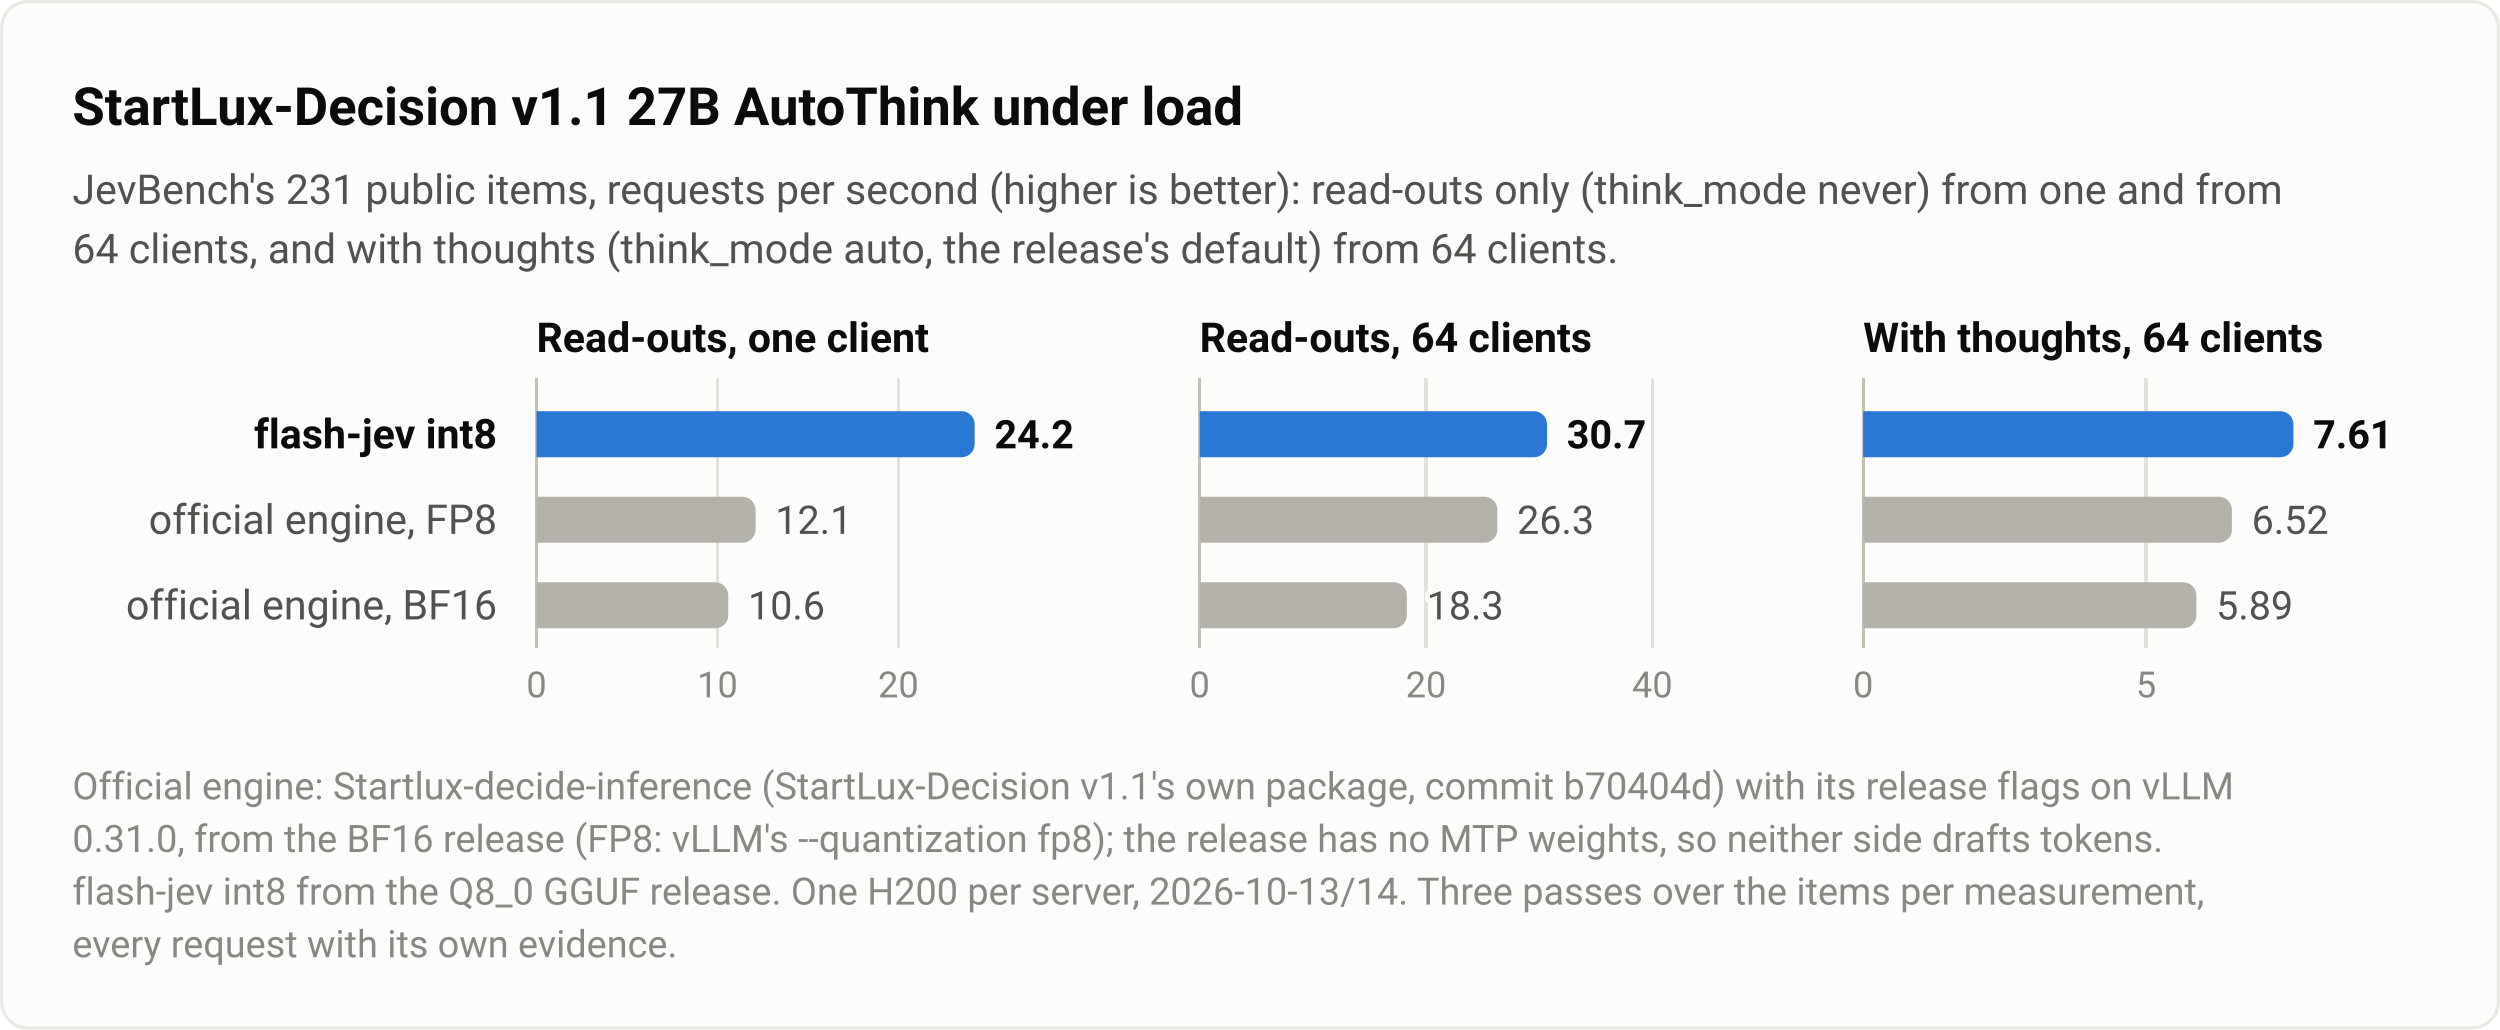
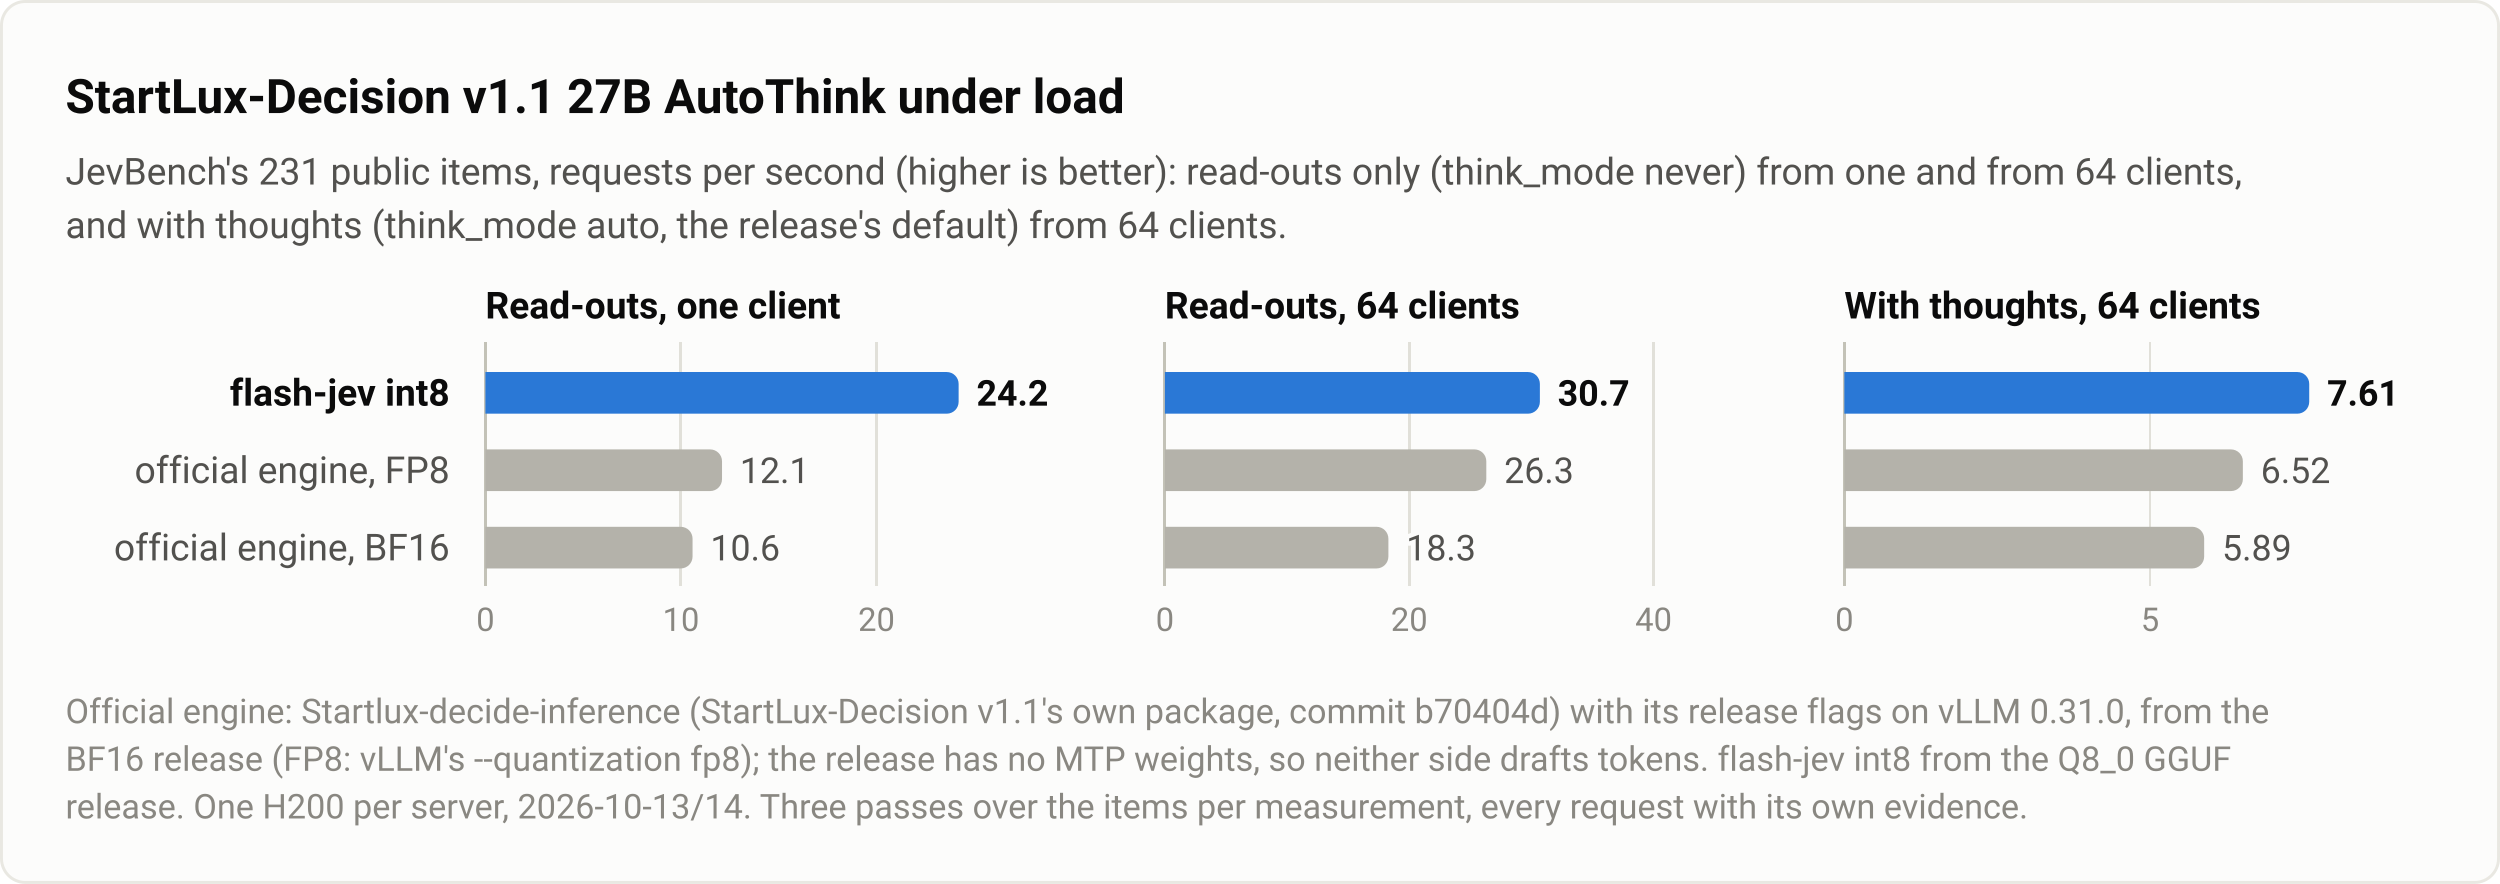
- <svg xmlns="http://www.w3.org/2000/svg" width="760" height="313" viewBox="0 0 760 313" role="img" aria-labelledby="title desc" font-family="system-ui, -apple-system, 'Segoe UI', Roboto, 'Helvetica Neue', Arial, sans-serif">
-   <rect x="0.5" y="0.5" width="759" height="312" rx="8" fill="#fcfcfb" stroke="#e9e8e2" />
+ <svg xmlns="http://www.w3.org/2000/svg" width="840" height="297" viewBox="0 0 840 297" role="img" aria-labelledby="title desc" font-family="system-ui, -apple-system, 'Segoe UI', Roboto, 'Helvetica Neue', Arial, sans-serif">
+   <rect x="0.5" y="0.5" width="839" height="296" rx="8" fill="#fcfcfb" stroke="#e9e8e2" />
  <text x="22.0" y="38.0" font-size="16" fill="#0b0b0b" text-anchor="start" font-weight="600">StartLux-Decision v1.1 27B AutoThink under load</text>
-   <text x="22.0" y="62.0" font-size="12.5" fill="#52514e" text-anchor="start" font-weight="400">JevBench's 231 public items, requests per second (higher is better): read-outs only (think_mode never) from one and from</text>
-   <text x="22.0" y="80.0" font-size="12.5" fill="#52514e" text-anchor="start" font-weight="400">64 clients, and with thoughts (think_mode auto, the release's default) from 64 clients.</text>
+   <text x="22.0" y="62.0" font-size="12.5" fill="#52514e" text-anchor="start" font-weight="400">JevBench's 231 public items, requests per second (higher is better): read-outs only (think_mode never) from one and from 64 clients,</text>
+   <text x="22.0" y="80.0" font-size="12.5" fill="#52514e" text-anchor="start" font-weight="400">and with thoughts (think_mode auto, the release's default) from 64 clients.</text>
  <text x="163.1" y="107.0" font-size="12.5" fill="#0b0b0b" text-anchor="start" font-weight="600">Read-outs, one client</text>
  <text x="163.1" y="212.0" font-size="11" fill="#898781" text-anchor="middle" font-weight="400" style="font-variant-numeric: tabular-nums">0</text>
-   <line x1="218.1" y1="115.0" x2="218.1" y2="197.0" stroke="#e1e0d9" stroke-width="1" shape-rendering="crispEdges" />
-   <text x="218.1" y="212.0" font-size="11" fill="#898781" text-anchor="middle" font-weight="400" style="font-variant-numeric: tabular-nums">10</text>
-   <line x1="273.1" y1="115.0" x2="273.1" y2="197.0" stroke="#e1e0d9" stroke-width="1" shape-rendering="crispEdges" />
-   <text x="273.1" y="212.0" font-size="11" fill="#898781" text-anchor="middle" font-weight="400" style="font-variant-numeric: tabular-nums">20</text>
+   <line x1="228.8" y1="115.0" x2="228.8" y2="197.0" stroke="#e1e0d9" stroke-width="1" shape-rendering="crispEdges" />
+   <text x="228.8" y="212.0" font-size="11" fill="#898781" text-anchor="middle" font-weight="400" style="font-variant-numeric: tabular-nums">10</text>
+   <line x1="294.5" y1="115.0" x2="294.5" y2="197.0" stroke="#e1e0d9" stroke-width="1" shape-rendering="crispEdges" />
+   <text x="294.5" y="212.0" font-size="11" fill="#898781" text-anchor="middle" font-weight="400" style="font-variant-numeric: tabular-nums">20</text>
  <line x1="163.1" y1="115.0" x2="163.1" y2="197.0" stroke="#c3c2b7" stroke-width="1" shape-rendering="crispEdges" />
-   <path d="M163.1,125.0 H292.3 A4.0,4.0 0 0 1 296.3,129.0 V135.0 A4.0,4.0 0 0 1 292.3,139.0 H163.1 Z" fill="#2a78d6" />
-   <text x="302.3" y="136.3" font-size="12" fill="#0b0b0b" text-anchor="start" font-weight="600" style="font-variant-numeric: tabular-nums" stroke="#fcfcfb" stroke-width="3" stroke-linejoin="round" paint-order="stroke">24.2</text>
-   <path d="M163.1,151.0 H225.7 A4.0,4.0 0 0 1 229.7,155.0 V161.0 A4.0,4.0 0 0 1 225.7,165.0 H163.1 Z" fill="#b4b2aa" />
-   <text x="235.7" y="162.3" font-size="12" fill="#52514e" text-anchor="start" font-weight="400" style="font-variant-numeric: tabular-nums" stroke="#fcfcfb" stroke-width="3" stroke-linejoin="round" paint-order="stroke">12.1</text>
-   <path d="M163.1,177.0 H217.4 A4.0,4.0 0 0 1 221.4,181.0 V187.0 A4.0,4.0 0 0 1 217.4,191.0 H163.1 Z" fill="#b4b2aa" />
-   <text x="227.4" y="188.3" font-size="12" fill="#52514e" text-anchor="start" font-weight="400" style="font-variant-numeric: tabular-nums" stroke="#fcfcfb" stroke-width="3" stroke-linejoin="round" paint-order="stroke">10.6</text>
-   <text x="364.7" y="107.0" font-size="12.5" fill="#0b0b0b" text-anchor="start" font-weight="600">Read-outs, 64 clients</text>
-   <text x="364.7" y="212.0" font-size="11" fill="#898781" text-anchor="middle" font-weight="400" style="font-variant-numeric: tabular-nums">0</text>
-   <line x1="433.5" y1="115.0" x2="433.5" y2="197.0" stroke="#e1e0d9" stroke-width="1" shape-rendering="crispEdges" />
-   <text x="433.5" y="212.0" font-size="11" fill="#898781" text-anchor="middle" font-weight="400" style="font-variant-numeric: tabular-nums">20</text>
-   <line x1="502.3" y1="115.0" x2="502.3" y2="197.0" stroke="#e1e0d9" stroke-width="1" shape-rendering="crispEdges" />
-   <text x="502.3" y="212.0" font-size="11" fill="#898781" text-anchor="middle" font-weight="400" style="font-variant-numeric: tabular-nums">40</text>
-   <line x1="364.7" y1="115.0" x2="364.7" y2="197.0" stroke="#c3c2b7" stroke-width="1" shape-rendering="crispEdges" />
-   <path d="M364.7,125.0 H466.3 A4.0,4.0 0 0 1 470.3,129.0 V135.0 A4.0,4.0 0 0 1 466.3,139.0 H364.7 Z" fill="#2a78d6" />
-   <text x="476.3" y="136.3" font-size="12" fill="#0b0b0b" text-anchor="start" font-weight="600" style="font-variant-numeric: tabular-nums" stroke="#fcfcfb" stroke-width="3" stroke-linejoin="round" paint-order="stroke">30.7</text>
-   <path d="M364.7,151.0 H451.2 A4.0,4.0 0 0 1 455.2,155.0 V161.0 A4.0,4.0 0 0 1 451.2,165.0 H364.7 Z" fill="#b4b2aa" />
-   <text x="461.2" y="162.3" font-size="12" fill="#52514e" text-anchor="start" font-weight="400" style="font-variant-numeric: tabular-nums" stroke="#fcfcfb" stroke-width="3" stroke-linejoin="round" paint-order="stroke">26.3</text>
-   <path d="M364.7,177.0 H423.7 A4.0,4.0 0 0 1 427.7,181.0 V187.0 A4.0,4.0 0 0 1 423.7,191.0 H364.7 Z" fill="#b4b2aa" />
-   <text x="433.7" y="188.3" font-size="12" fill="#52514e" text-anchor="start" font-weight="400" style="font-variant-numeric: tabular-nums" stroke="#fcfcfb" stroke-width="3" stroke-linejoin="round" paint-order="stroke">18.3</text>
-   <text x="566.4" y="107.0" font-size="12.5" fill="#0b0b0b" text-anchor="start" font-weight="600">With thoughts, 64 clients</text>
-   <text x="566.4" y="212.0" font-size="11" fill="#898781" text-anchor="middle" font-weight="400" style="font-variant-numeric: tabular-nums">0</text>
-   <line x1="652.4" y1="115.0" x2="652.4" y2="197.0" stroke="#e1e0d9" stroke-width="1" shape-rendering="crispEdges" />
-   <text x="652.4" y="212.0" font-size="11" fill="#898781" text-anchor="middle" font-weight="400" style="font-variant-numeric: tabular-nums">5</text>
-   <line x1="566.4" y1="115.0" x2="566.4" y2="197.0" stroke="#c3c2b7" stroke-width="1" shape-rendering="crispEdges" />
-   <path d="M566.4,125.0 H693.2 A4.0,4.0 0 0 1 697.2,129.0 V135.0 A4.0,4.0 0 0 1 693.2,139.0 H566.4 Z" fill="#2a78d6" />
-   <text x="703.2" y="136.3" font-size="12" fill="#0b0b0b" text-anchor="start" font-weight="600" style="font-variant-numeric: tabular-nums" stroke="#fcfcfb" stroke-width="3" stroke-linejoin="round" paint-order="stroke">7.61</text>
-   <path d="M566.4,151.0 H674.5 A4.0,4.0 0 0 1 678.5,155.0 V161.0 A4.0,4.0 0 0 1 674.5,165.0 H566.4 Z" fill="#b4b2aa" />
-   <text x="684.5" y="162.3" font-size="12" fill="#52514e" text-anchor="start" font-weight="400" style="font-variant-numeric: tabular-nums" stroke="#fcfcfb" stroke-width="3" stroke-linejoin="round" paint-order="stroke">6.52</text>
-   <path d="M566.4,177.0 H663.7 A4.0,4.0 0 0 1 667.7,181.0 V187.0 A4.0,4.0 0 0 1 663.7,191.0 H566.4 Z" fill="#b4b2aa" />
-   <text x="673.7" y="188.3" font-size="12" fill="#52514e" text-anchor="start" font-weight="400" style="font-variant-numeric: tabular-nums" stroke="#fcfcfb" stroke-width="3" stroke-linejoin="round" paint-order="stroke">5.89</text>
+   <path d="M163.1,125.0 H318.1 A4.0,4.0 0 0 1 322.1,129.0 V135.0 A4.0,4.0 0 0 1 318.1,139.0 H163.1 Z" fill="#2a78d6" />
+   <text x="328.1" y="136.3" font-size="12" fill="#0b0b0b" text-anchor="start" font-weight="600" style="font-variant-numeric: tabular-nums" stroke="#fcfcfb" stroke-width="3" stroke-linejoin="round" paint-order="stroke">24.2</text>
+   <path d="M163.1,151.0 H238.6 A4.0,4.0 0 0 1 242.6,155.0 V161.0 A4.0,4.0 0 0 1 238.6,165.0 H163.1 Z" fill="#b4b2aa" />
+   <text x="248.6" y="162.3" font-size="12" fill="#52514e" text-anchor="start" font-weight="400" style="font-variant-numeric: tabular-nums" stroke="#fcfcfb" stroke-width="3" stroke-linejoin="round" paint-order="stroke">12.1</text>
+   <path d="M163.1,177.0 H228.7 A4.0,4.0 0 0 1 232.7,181.0 V187.0 A4.0,4.0 0 0 1 228.7,191.0 H163.1 Z" fill="#b4b2aa" />
+   <text x="238.7" y="188.3" font-size="12" fill="#52514e" text-anchor="start" font-weight="400" style="font-variant-numeric: tabular-nums" stroke="#fcfcfb" stroke-width="3" stroke-linejoin="round" paint-order="stroke">10.6</text>
+   <text x="391.4" y="107.0" font-size="12.5" fill="#0b0b0b" text-anchor="start" font-weight="600">Read-outs, 64 clients</text>
+   <text x="391.4" y="212.0" font-size="11" fill="#898781" text-anchor="middle" font-weight="400" style="font-variant-numeric: tabular-nums">0</text>
+   <line x1="473.5" y1="115.0" x2="473.5" y2="197.0" stroke="#e1e0d9" stroke-width="1" shape-rendering="crispEdges" />
+   <text x="473.5" y="212.0" font-size="11" fill="#898781" text-anchor="middle" font-weight="400" style="font-variant-numeric: tabular-nums">20</text>
+   <line x1="555.6" y1="115.0" x2="555.6" y2="197.0" stroke="#e1e0d9" stroke-width="1" shape-rendering="crispEdges" />
+   <text x="555.6" y="212.0" font-size="11" fill="#898781" text-anchor="middle" font-weight="400" style="font-variant-numeric: tabular-nums">40</text>
+   <line x1="391.4" y1="115.0" x2="391.4" y2="197.0" stroke="#c3c2b7" stroke-width="1" shape-rendering="crispEdges" />
+   <path d="M391.4,125.0 H513.4 A4.0,4.0 0 0 1 517.4,129.0 V135.0 A4.0,4.0 0 0 1 513.4,139.0 H391.4 Z" fill="#2a78d6" />
+   <text x="523.4" y="136.3" font-size="12" fill="#0b0b0b" text-anchor="start" font-weight="600" style="font-variant-numeric: tabular-nums" stroke="#fcfcfb" stroke-width="3" stroke-linejoin="round" paint-order="stroke">30.7</text>
+   <path d="M391.4,151.0 H495.4 A4.0,4.0 0 0 1 499.4,155.0 V161.0 A4.0,4.0 0 0 1 495.4,165.0 H391.4 Z" fill="#b4b2aa" />
+   <text x="505.4" y="162.3" font-size="12" fill="#52514e" text-anchor="start" font-weight="400" style="font-variant-numeric: tabular-nums" stroke="#fcfcfb" stroke-width="3" stroke-linejoin="round" paint-order="stroke">26.3</text>
+   <path d="M391.4,177.0 H462.5 A4.0,4.0 0 0 1 466.5,181.0 V187.0 A4.0,4.0 0 0 1 462.5,191.0 H391.4 Z" fill="#b4b2aa" />
+   <text x="472.5" y="188.3" font-size="12" fill="#52514e" text-anchor="start" font-weight="400" style="font-variant-numeric: tabular-nums" stroke="#fcfcfb" stroke-width="3" stroke-linejoin="round" paint-order="stroke">18.3</text>
+   <text x="619.7" y="107.0" font-size="12.5" fill="#0b0b0b" text-anchor="start" font-weight="600">With thoughts, 64 clients</text>
+   <text x="619.7" y="212.0" font-size="11" fill="#898781" text-anchor="middle" font-weight="400" style="font-variant-numeric: tabular-nums">0</text>
+   <line x1="722.4" y1="115.0" x2="722.4" y2="197.0" stroke="#e1e0d9" stroke-width="1" shape-rendering="crispEdges" />
+   <text x="722.4" y="212.0" font-size="11" fill="#898781" text-anchor="middle" font-weight="400" style="font-variant-numeric: tabular-nums">5</text>
+   <line x1="619.7" y1="115.0" x2="619.7" y2="197.0" stroke="#c3c2b7" stroke-width="1" shape-rendering="crispEdges" />
+   <path d="M619.7,125.0 H771.9 A4.0,4.0 0 0 1 775.9,129.0 V135.0 A4.0,4.0 0 0 1 771.9,139.0 H619.7 Z" fill="#2a78d6" />
+   <text x="781.9" y="136.3" font-size="12" fill="#0b0b0b" text-anchor="start" font-weight="600" style="font-variant-numeric: tabular-nums" stroke="#fcfcfb" stroke-width="3" stroke-linejoin="round" paint-order="stroke">7.61</text>
+   <path d="M619.7,151.0 H749.6 A4.0,4.0 0 0 1 753.6,155.0 V161.0 A4.0,4.0 0 0 1 749.6,165.0 H619.7 Z" fill="#b4b2aa" />
+   <text x="759.6" y="162.3" font-size="12" fill="#52514e" text-anchor="start" font-weight="400" style="font-variant-numeric: tabular-nums" stroke="#fcfcfb" stroke-width="3" stroke-linejoin="round" paint-order="stroke">6.52</text>
+   <path d="M619.7,177.0 H736.6 A4.0,4.0 0 0 1 740.6,181.0 V187.0 A4.0,4.0 0 0 1 736.6,191.0 H619.7 Z" fill="#b4b2aa" />
+   <text x="746.6" y="188.3" font-size="12" fill="#52514e" text-anchor="start" font-weight="400" style="font-variant-numeric: tabular-nums" stroke="#fcfcfb" stroke-width="3" stroke-linejoin="round" paint-order="stroke">5.89</text>
  <text x="151.1" y="136.3" font-size="12.5" fill="#0b0b0b" text-anchor="end" font-weight="600">flash-jev int8</text>
  <text x="151.1" y="162.3" font-size="12.5" fill="#52514e" text-anchor="end" font-weight="400">official engine, FP8</text>
  <text x="151.1" y="188.3" font-size="12.5" fill="#52514e" text-anchor="end" font-weight="400">official engine, BF16</text>
-   <text x="22.0" y="243.0" font-size="11.5" fill="#898781" text-anchor="start" font-weight="400">Official engine: Startlux-decide-inference (StartLux-Decision v1.1's own package, commit b70404d) with its release flags on vLLM</text>
-   <text x="22.0" y="259.0" font-size="11.5" fill="#898781" text-anchor="start" font-weight="400">0.31.0, from the BF16 release (FP8: vLLM's --quantization fp8); the release has no MTP weights, so neither side drafts tokens.</text>
-   <text x="22.0" y="275.0" font-size="11.5" fill="#898781" text-anchor="start" font-weight="400">flash-jev int8 from the Q8_0 GGUF release. One H200 per server, 2026-10-13/14. Three passes over the items per measurement,</text>
-   <text x="22.0" y="291.0" font-size="11.5" fill="#898781" text-anchor="start" font-weight="400">every request with its own evidence.</text>
+   <text x="22.0" y="243.0" font-size="11.5" fill="#898781" text-anchor="start" font-weight="400">Official engine: Startlux-decide-inference (StartLux-Decision v1.1's own package, commit b70404d) with its release flags on vLLM 0.31.0, from the</text>
+   <text x="22.0" y="259.0" font-size="11.5" fill="#898781" text-anchor="start" font-weight="400">BF16 release (FP8: vLLM's --quantization fp8); the release has no MTP weights, so neither side drafts tokens. flash-jev int8 from the Q8_0 GGUF</text>
+   <text x="22.0" y="275.0" font-size="11.5" fill="#898781" text-anchor="start" font-weight="400">release. One H200 per server, 2026-10-13/14. Three passes over the items per measurement, every request with its own evidence.</text>
</svg>
